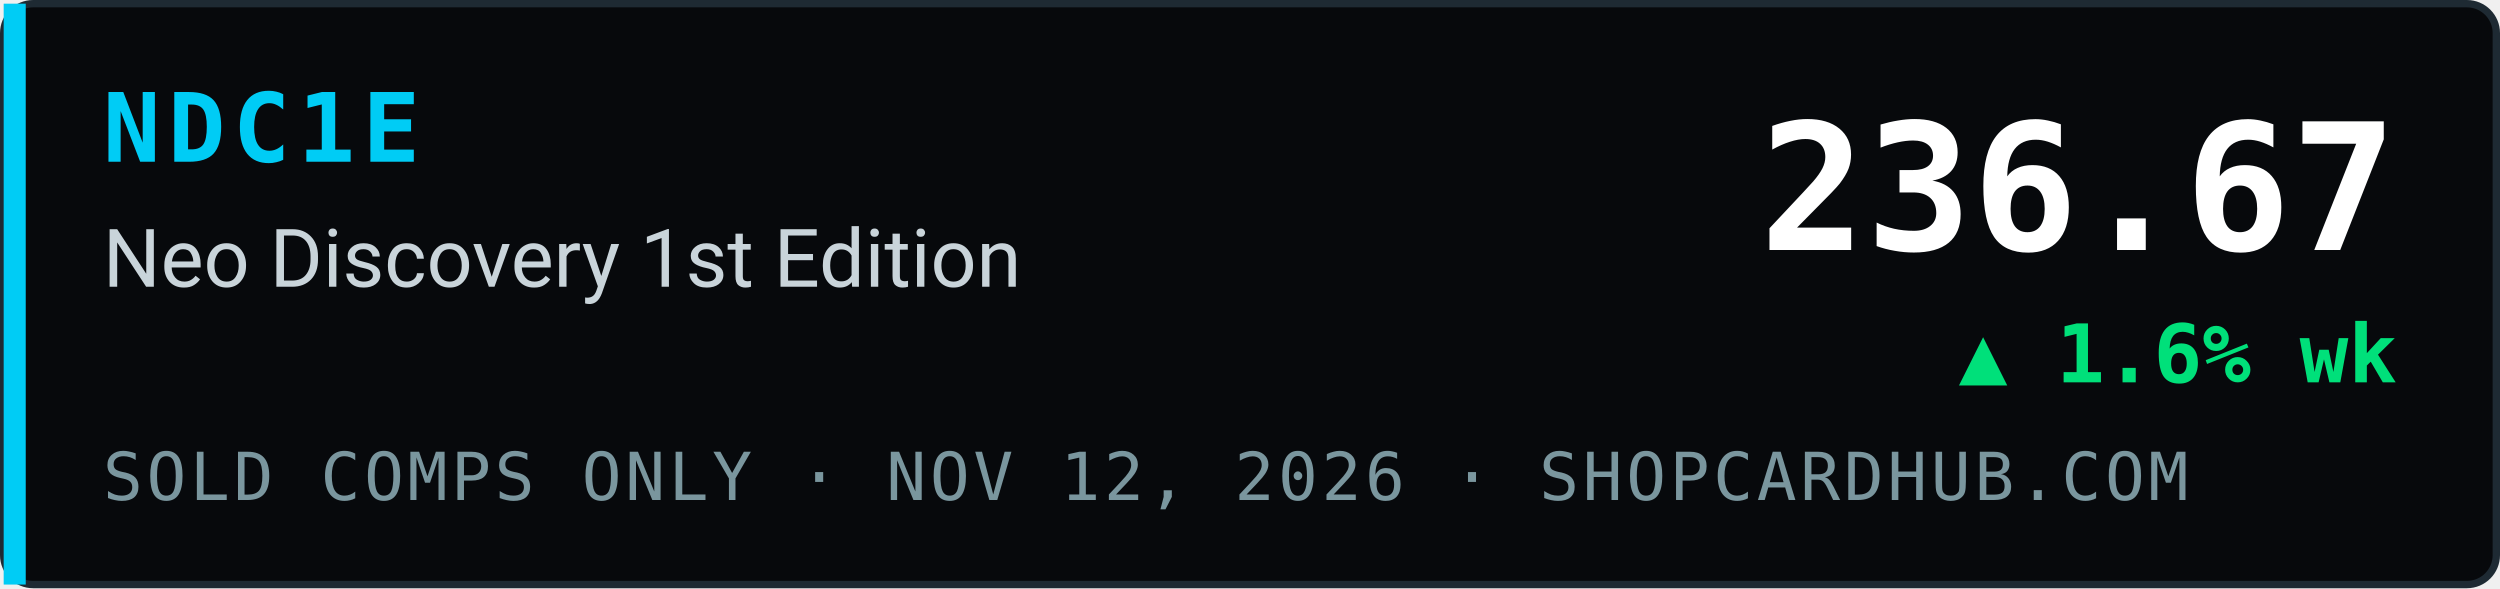
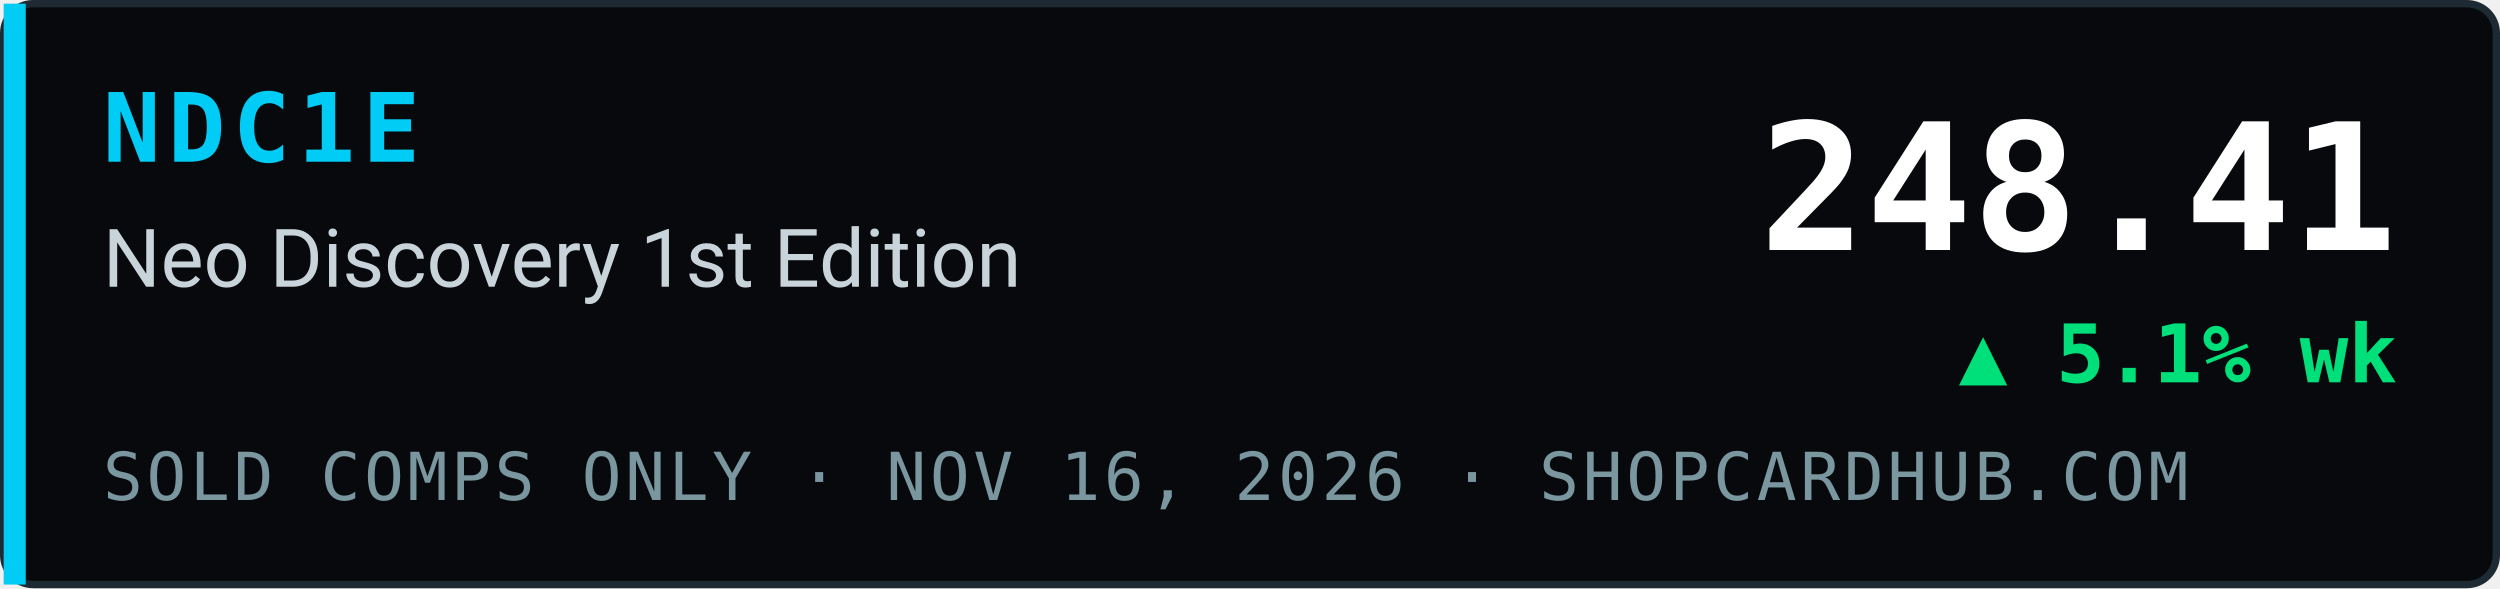
- <svg xmlns="http://www.w3.org/2000/svg" width="340" height="80" viewBox="0 0 340 80" role="img" aria-label="NDC1E Neo Discovery 1st Edition index 236.67, ▲ 1.6% wk, sold comps only, ShopCardHub">
+ <svg xmlns="http://www.w3.org/2000/svg" width="340" height="80" viewBox="0 0 340 80" role="img" aria-label="NDC1E Neo Discovery 1st Edition index 248.41, ▲ 5.1% wk, sold comps only, ShopCardHub">
  <rect x="0.5" y="0.5" width="339" height="79" rx="4" fill="#07090c" stroke="#1e2a33" />
  <rect x="0.5" y="0.5" width="3" height="79" fill="#00ccf5" />
  <text x="14" y="22" font-family="ui-monospace,SFMono-Regular,Menlo,Consolas,monospace" font-size="13" font-weight="700" fill="#00ccf5" letter-spacing="1">NDC1E</text>
  <text x="14" y="39" font-family="system-ui,-apple-system,Segoe UI,Roboto,Helvetica,Arial,sans-serif" font-size="11" fill="#c9d4da">Neo Discovery 1st Edition</text>
-   <text x="14" y="68" font-family="ui-monospace,SFMono-Regular,Menlo,Consolas,monospace" font-size="9" fill="#7a969e" letter-spacing="0.5">SOLD COMPS ONLY · NOV 12, 2026 · SHOPCARDHUB.COM</text>
-   <text x="326" y="34" text-anchor="end" font-family="ui-monospace,SFMono-Regular,Menlo,Consolas,monospace" font-size="24" font-weight="700" fill="#ffffff">236.67</text>
-   <text x="326" y="52" text-anchor="end" font-family="ui-monospace,SFMono-Regular,Menlo,Consolas,monospace" font-size="11" font-weight="700" fill="#00e07a">▲ 1.6% wk</text>
+   <text x="14" y="68" font-family="ui-monospace,SFMono-Regular,Menlo,Consolas,monospace" font-size="9" fill="#7a969e" letter-spacing="0.5">SOLD COMPS ONLY · NOV 16, 2026 · SHOPCARDHUB.COM</text>
+   <text x="326" y="34" text-anchor="end" font-family="ui-monospace,SFMono-Regular,Menlo,Consolas,monospace" font-size="24" font-weight="700" fill="#ffffff">248.41</text>
+   <text x="326" y="52" text-anchor="end" font-family="ui-monospace,SFMono-Regular,Menlo,Consolas,monospace" font-size="11" font-weight="700" fill="#00e07a">▲ 5.1% wk</text>
</svg>
